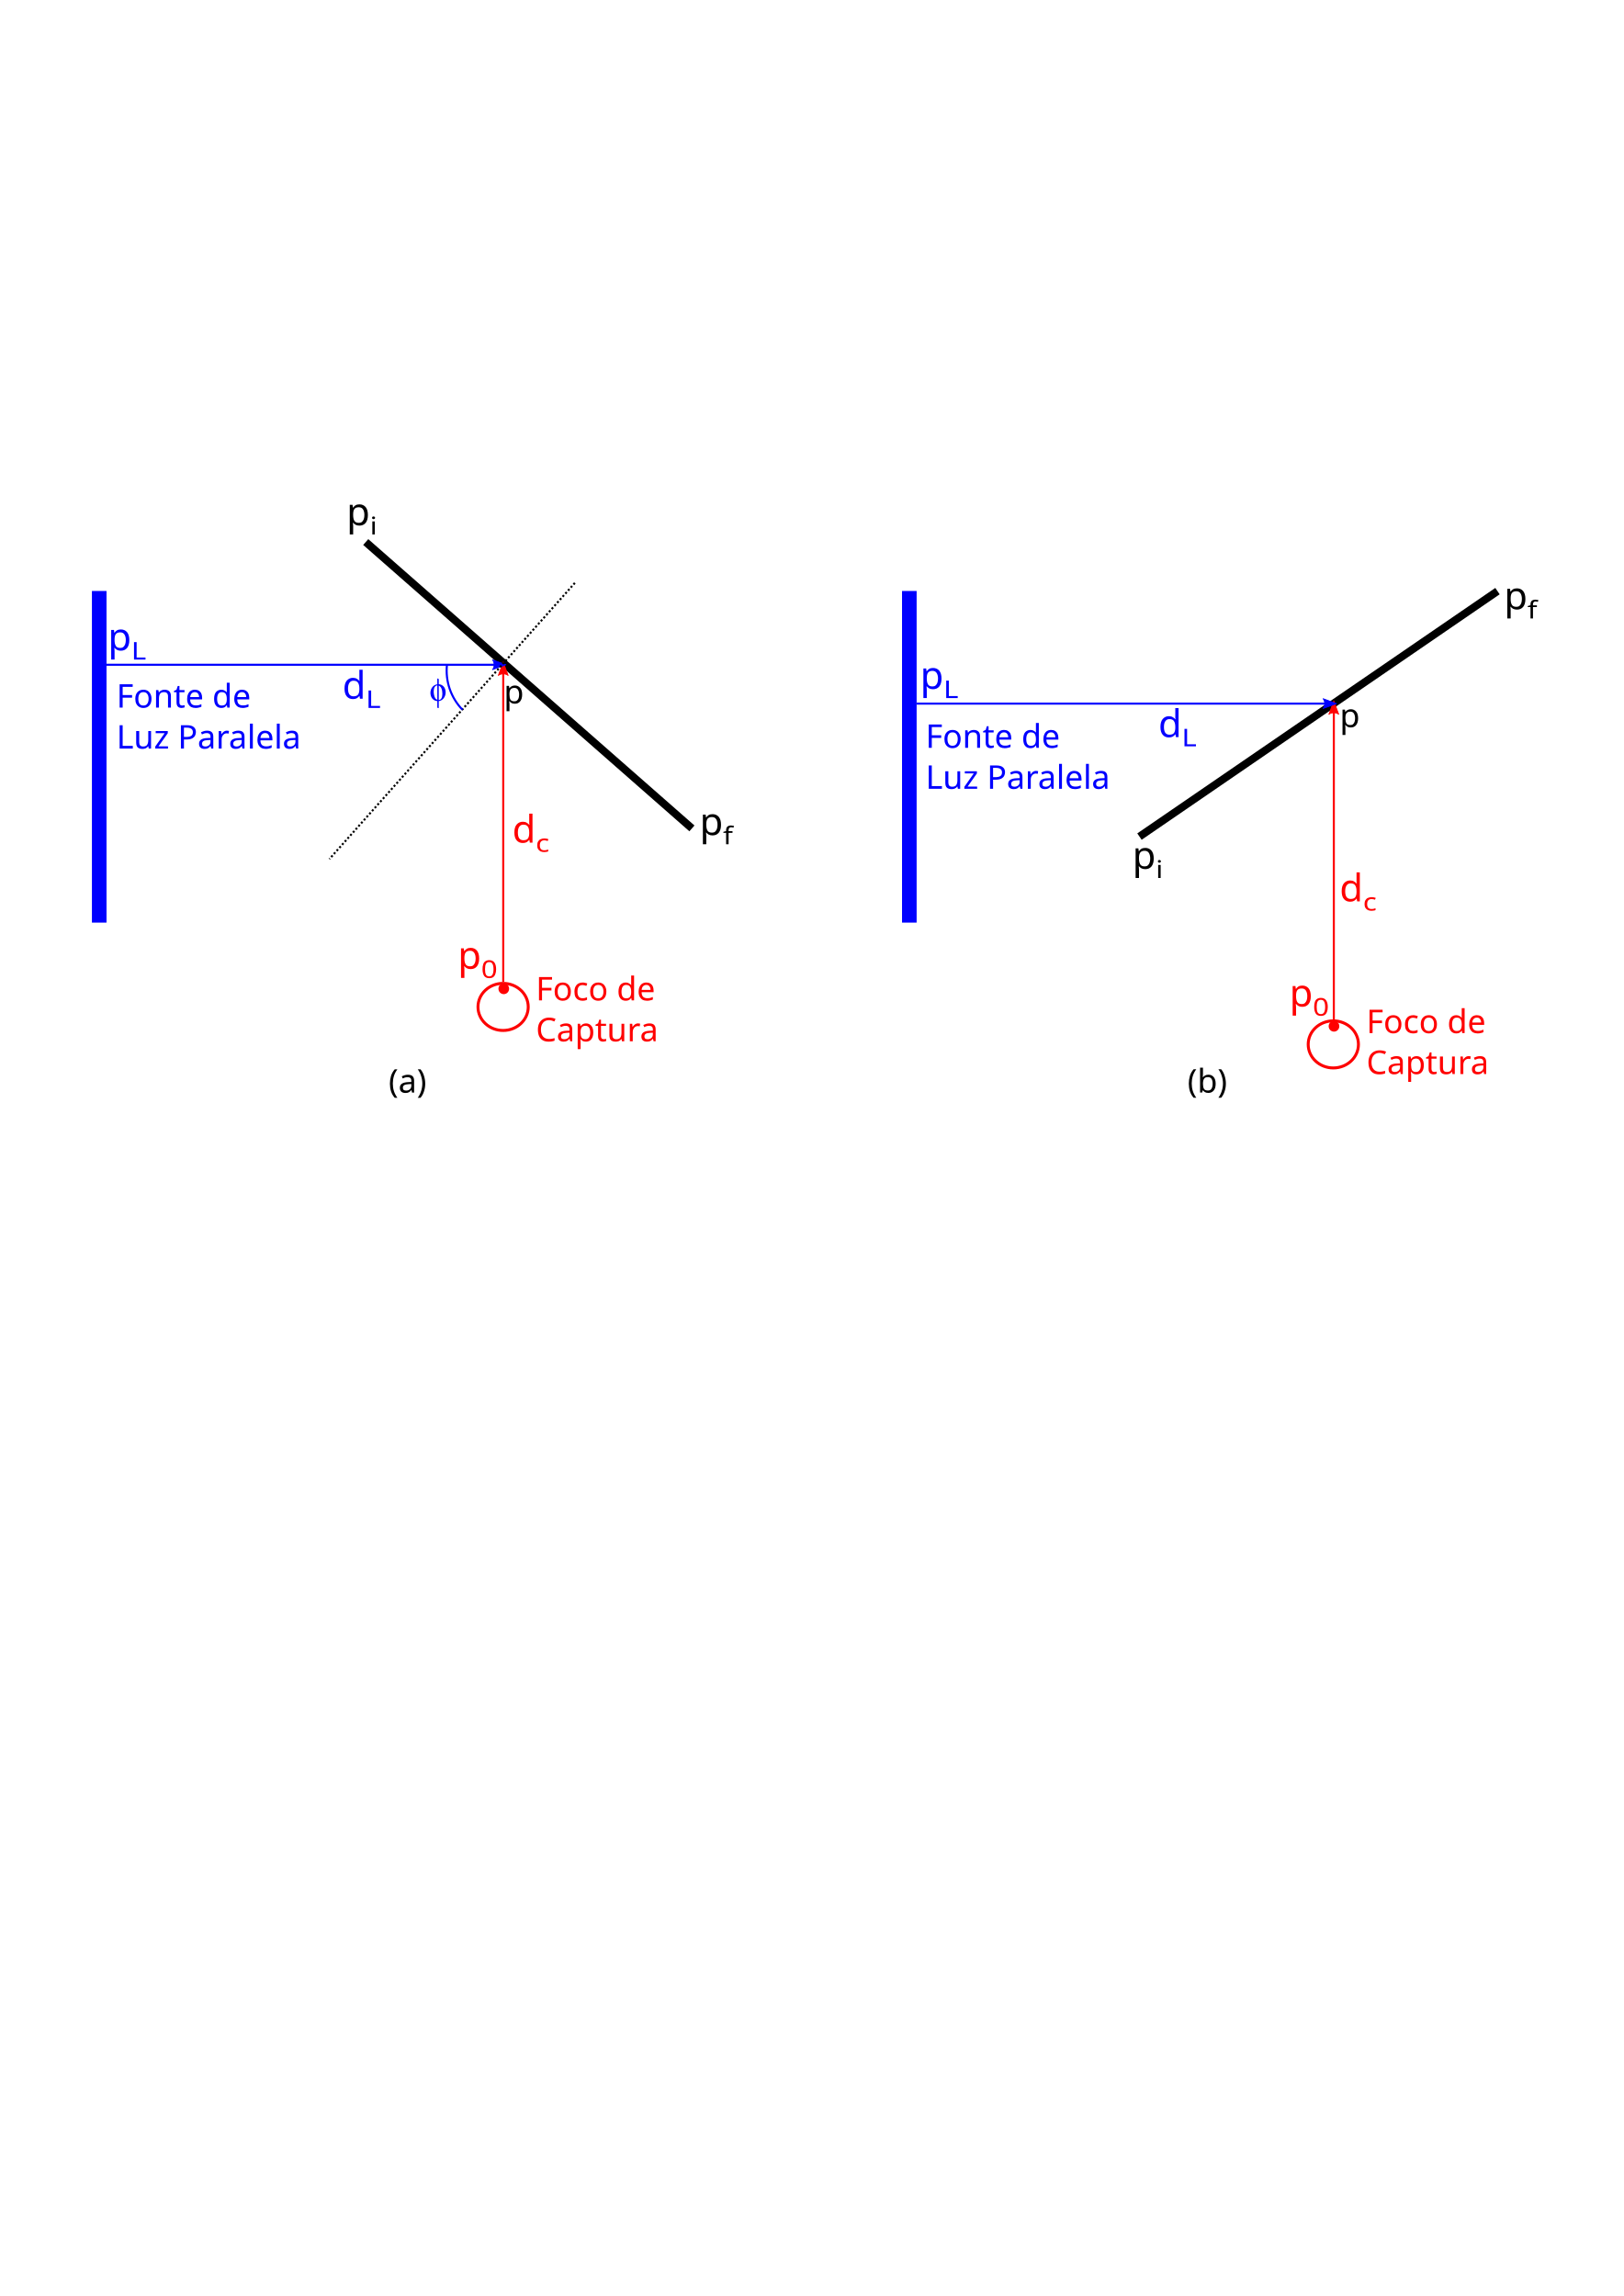
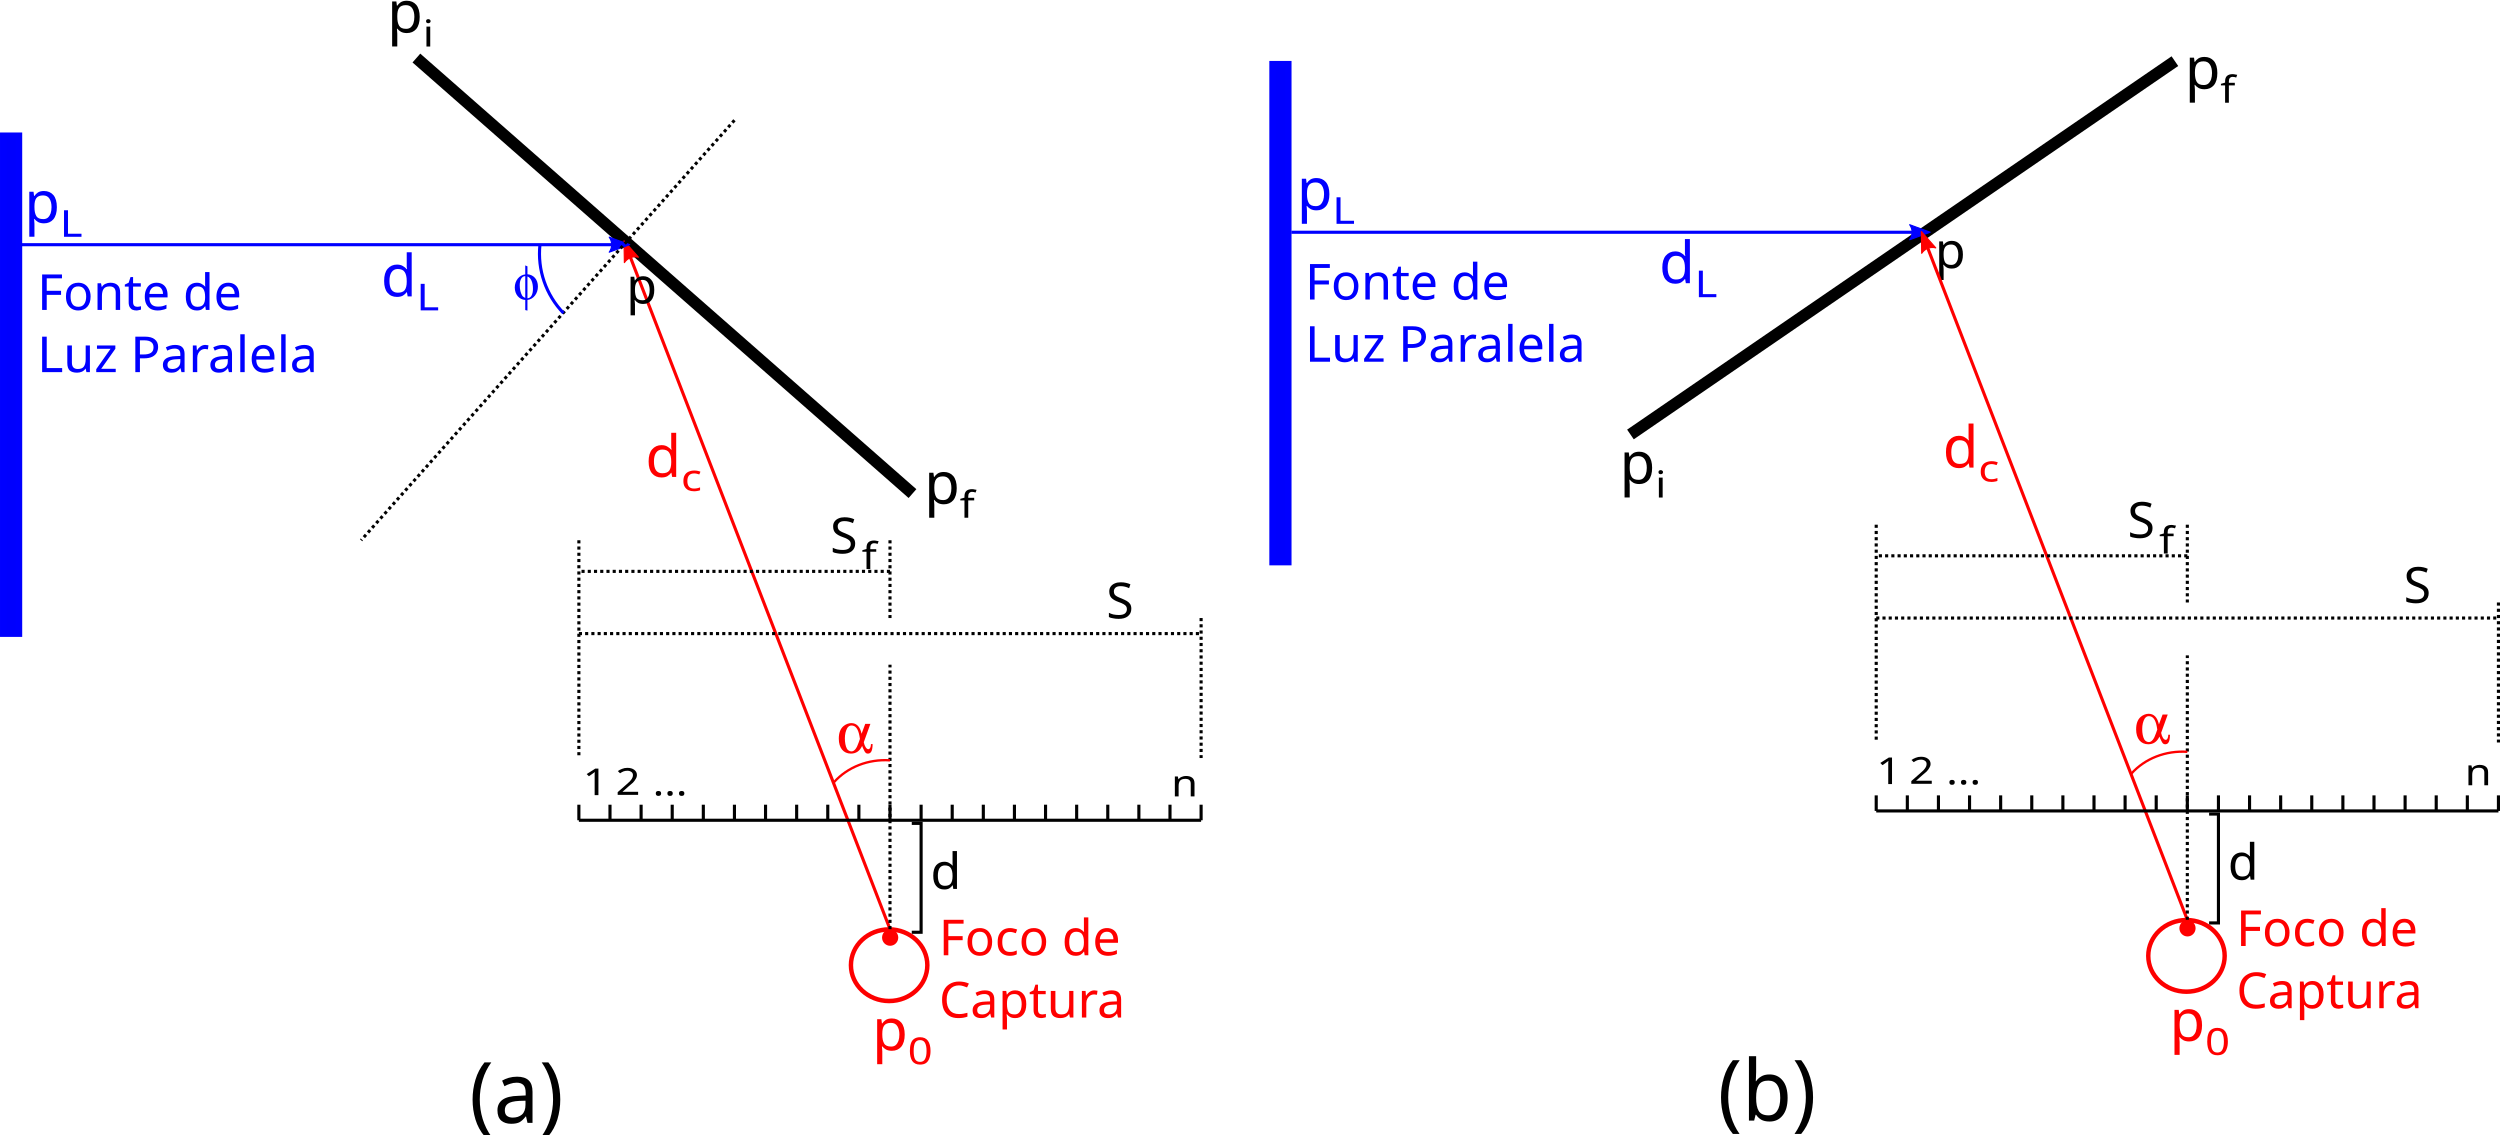
- <svg xmlns="http://www.w3.org/2000/svg" width="210mm" height="297mm" viewBox="0 0 210 297" version="1.1" id="svg5">
+ <svg xmlns="http://www.w3.org/2000/svg" width="212.611mm" height="96.441mm" viewBox="0 0 212.611 96.441" version="1.1" id="svg5">
  <defs id="defs2">
-     <marker style="overflow:visible;" id="Arrow2Mend" refX="0.0" refY="0.0" orient="auto">
-       <path transform="scale(0.6) rotate(180) translate(0,0)" d="M 8.719,4.034 L -2.207,0.016 L 8.719,-4.002 C 6.973,-1.63 6.983,1.616 8.719,4.034 z " style="stroke:context-stroke;fill-rule:evenodd;fill:context-stroke;stroke-width:0.625;stroke-linejoin:round;" id="path1514" />
+     <marker style="overflow:visible" id="Arrow2Mstart" refX="0" refY="0" orient="auto">
+       <path transform="scale(0.6)" d="M 8.719,4.034 -2.207,0.016 8.719,-4.002 c -1.745,2.372 -1.735,5.617 -6e-7,8.035 z" style="fill:context-stroke;fill-rule:evenodd;stroke:context-stroke;stroke-width:0.625;stroke-linejoin:round" id="path11126" />
+     </marker>
+     <marker style="overflow:visible" id="Arrow1Sstart" refX="0" refY="0" orient="auto">
+       <path transform="matrix(0.2,0,0,0.2,1.2,0)" style="fill:context-stroke;fill-rule:evenodd;stroke:context-stroke;stroke-width:1pt" d="M 0,0 5,-5 -12.5,0 5,5 Z" id="path11114" />
+     </marker>
+     <marker style="overflow:visible" id="Arrow2Mend" refX="0" refY="0" orient="auto">
+       <path transform="scale(-0.6)" d="M 8.719,4.034 -2.207,0.016 8.719,-4.002 c -1.745,2.372 -1.735,5.617 -6e-7,8.035 z" style="fill:context-stroke;fill-rule:evenodd;stroke:context-stroke;stroke-width:0.625;stroke-linejoin:round" id="path1514" />
+     </marker>
+     <marker style="overflow:visible" id="Arrow2Mstart-5" refX="0" refY="0" orient="auto">
+       <path transform="scale(0.6)" d="M 8.719,4.034 -2.207,0.016 8.719,-4.002 c -1.745,2.372 -1.735,5.617 -6e-7,8.035 z" style="fill:context-stroke;fill-rule:evenodd;stroke:context-stroke;stroke-width:0.625;stroke-linejoin:round" id="path11126-9" />
+     </marker>
+     <marker style="overflow:visible" id="Arrow2Mend-2" refX="0" refY="0" orient="auto">
+       <path transform="scale(-0.6)" d="M 8.719,4.034 -2.207,0.016 8.719,-4.002 c -1.745,2.372 -1.735,5.617 -6e-7,8.035 z" style="fill:context-stroke;fill-rule:evenodd;stroke:context-stroke;stroke-width:0.625;stroke-linejoin:round" id="path1514-2" />
+     </marker>
+     <marker style="overflow:visible" id="marker26953" refX="0" refY="0" orient="auto">
+       <path transform="scale(-0.6)" d="M 8.719,4.034 -2.207,0.016 8.719,-4.002 c -1.745,2.372 -1.735,5.617 -6e-7,8.035 z" style="fill:context-stroke;fill-rule:evenodd;stroke:context-stroke;stroke-width:0.625;stroke-linejoin:round" id="path26951" />
    </marker>
  </defs>
-   <g id="layer1">
-     <path style="fill:none;stroke:#000000;stroke-width:1;stroke-linecap:butt;stroke-linejoin:miter;stroke-miterlimit:4;stroke-dasharray:none;stroke-opacity:1" d="M 147.373,108.215 193.675,76.465" id="path894" />
-     <path style="fill:none;stroke:#000000;stroke-width:1;stroke-linecap:butt;stroke-linejoin:miter;stroke-miterlimit:4;stroke-dasharray:none;stroke-opacity:1" d="M 47.301,70.115 89.489,107.156" id="path894-3" />
-     <path style="fill:none;stroke:#fe0000;stroke-width:0.265;stroke-linecap:butt;stroke-linejoin:miter;stroke-miterlimit:4;stroke-dasharray:none;stroke-opacity:1;marker-end:url(#Arrow2Mend)" d="M 65.087,127 V 85.99" id="path1111" />
-     <path style="fill:none;stroke:#0000ff;stroke-width:0.265px;stroke-linecap:butt;stroke-linejoin:miter;stroke-opacity:1;marker-end:url(#Arrow2Mend)" d="m 13.494,85.99 h 51.594" id="path1226" />
-     <path style="fill:none;stroke:#fe0000;stroke-width:0.265px;stroke-linecap:butt;stroke-linejoin:miter;stroke-opacity:1;marker-end:url(#Arrow2Mend)" d="M 172.508,132.027 V 91.017" id="path1111-6" />
-     <path style="fill:none;stroke:#0000ff;stroke-width:0.265px;stroke-linecap:butt;stroke-linejoin:miter;stroke-opacity:1;marker-end:url(#Arrow2Mend)" d="m 118.533,91.017 h 53.975" id="path1226-7" />
-     <rect style="fill:#0000fd;fill-opacity:1;stroke:#0000ff;stroke-width:0.565;stroke-opacity:1" id="rect858" width="1.323" height="42.333" x="12.171" y="76.729" />
-     <rect style="fill:#0000fd;fill-opacity:1;stroke:#0000ff;stroke-width:0.565;stroke-opacity:1" id="rect858-5" width="1.323" height="42.333" x="116.946" y="76.729" />
-     <g id="g7314" transform="matrix(0.3778339,0,0,0.383702,27.33065,48.52495)">
+   <g id="layer1" transform="translate(-7.655006,-66.50211)">
+     <path style="fill:none;stroke:#000000;stroke-width:1;stroke-linecap:butt;stroke-linejoin:miter;stroke-miterlimit:4;stroke-dasharray:none;stroke-opacity:1" d="M 146.315,103.452 192.617,71.702" id="path894" />
+     <path style="fill:none;stroke:#000000;stroke-width:1;stroke-linecap:butt;stroke-linejoin:miter;stroke-miterlimit:4;stroke-dasharray:none;stroke-opacity:1" d="M 43.067,71.438 85.256,108.479" id="path894-3" />
+     <path style="fill:none;stroke:#fe0000;stroke-width:0.265;stroke-linecap:butt;stroke-linejoin:miter;stroke-miterlimit:4;stroke-dasharray:none;stroke-opacity:1;marker-end:url(#Arrow2Mend)" d="M 83.344,145.521 60.854,87.312" id="path1111" />
+     <path style="fill:none;stroke:#0000ff;stroke-width:0.265px;stroke-linecap:butt;stroke-linejoin:miter;stroke-opacity:1;marker-end:url(#Arrow2Mend)" d="M 9.26,87.312 H 60.854" id="path1226" />
+     <path style="fill:none;stroke:#0000ff;stroke-width:0.265px;stroke-linecap:butt;stroke-linejoin:miter;stroke-opacity:1;marker-end:url(#Arrow2Mend)" d="m 117.475,86.254 h 53.975" id="path1226-7" />
+     <rect style="fill:#0000fd;fill-opacity:1;stroke:#0000ff;stroke-width:0.565;stroke-opacity:1" id="rect858" width="1.323" height="42.333" x="7.938" y="78.052" />
+     <rect style="fill:#0000fd;fill-opacity:1;stroke:#0000ff;stroke-width:0.565;stroke-opacity:1" id="rect858-5" width="1.323" height="42.333" x="115.887" y="71.967" />
+     <g id="g7314" transform="matrix(0.3778339,0,0,0.383702,45.53259,66.86265)">
      <ellipse style="fill:none;fill-opacity:1;stroke:#fd0000;stroke-width:1;stroke-miterlimit:4;stroke-dasharray:none;stroke-opacity:1" id="path7036" cx="99.88" cy="212.99" rx="8.599" ry="7.938" />
      <circle style="fill:#ff0001;fill-opacity:1;stroke:#ff0000;stroke-width:1;stroke-miterlimit:4;stroke-dasharray:none;stroke-opacity:1" id="path7038" cx="100.11" cy="206.863" r="1.323" />
    </g>
-     <g id="g7314-3" transform="matrix(0.3778339,0,0,0.383702,134.7052,53.37366)">
-       <ellipse style="fill:none;fill-opacity:1;stroke:#fd0000;stroke-width:1;stroke-miterlimit:4;stroke-dasharray:none;stroke-opacity:1" id="path7036-6" cx="99.88" cy="212.99" rx="8.599" ry="7.938" />
-       <circle style="fill:#ff0001;fill-opacity:1;stroke:#ff0000;stroke-width:1;stroke-miterlimit:4;stroke-dasharray:none;stroke-opacity:1" id="path7038-7" cx="100.11" cy="206.863" r="1.323" />
-     </g>
-     <path style="fill:none;stroke:#000000;stroke-width:0.265;stroke-linecap:butt;stroke-linejoin:miter;stroke-miterlimit:4;stroke-dasharray:0.265, 0.265;stroke-dashoffset:0;stroke-opacity:1" d="m 74.348,75.406 -31.75,35.719" id="path1894" />
-     <text xml:space="preserve" style="font-size:4.233px;line-height:1.25;font-family:sans-serif;fill:#ff0000;fill-opacity:1;stroke-width:0.265" x="69.305" y="129.407" id="text32028">
-       <tspan id="tspan32026" style="fill:#ff0000;fill-opacity:1;stroke-width:0.265" x="69.305" y="129.407">Foco de </tspan>
-       <tspan style="fill:#ff0000;fill-opacity:1;stroke-width:0.265" x="69.305" y="134.698" id="tspan37112">Captura</tspan>
-     </text>
-     <text xml:space="preserve" style="font-size:4.233px;line-height:1.25;font-family:sans-serif;fill:#ff0000;fill-opacity:1;stroke-width:0.265" x="176.724" y="133.635" id="text32028-5">
-       <tspan id="tspan32026-9" style="fill:#ff0000;fill-opacity:1;stroke-width:0.265" x="176.724" y="133.635">Foco de </tspan>
-       <tspan style="fill:#ff0000;fill-opacity:1;stroke-width:0.265" x="176.724" y="138.926" id="tspan37112-2">Captura</tspan>
-     </text>
-     <text xml:space="preserve" style="font-size:4.233px;line-height:1.25;font-family:sans-serif;fill:#0000ff;fill-opacity:1;stroke-width:0.265" x="15.065" y="91.535" id="text39000">
-       <tspan id="tspan38998" style="fill:#0000ff;fill-opacity:1;stroke-width:0.265" x="15.065" y="91.535">Fonte de</tspan>
-       <tspan style="fill:#0000ff;fill-opacity:1;stroke-width:0.265" x="15.065" y="96.827" id="tspan39002">Luz Paralela</tspan>
-     </text>
-     <text xml:space="preserve" style="font-size:4.233px;line-height:1.25;font-family:sans-serif;fill:#0000ff;fill-opacity:1;stroke-width:0.265" x="119.713" y="96.737" id="text39000-1">
-       <tspan id="tspan38998-8" style="fill:#0000ff;fill-opacity:1;stroke-width:0.265" x="119.713" y="96.737">Fonte de</tspan>
-       <tspan style="fill:#0000ff;fill-opacity:1;stroke-width:0.265" x="119.713" y="102.029" id="tspan39002-7">Luz Paralela</tspan>
-     </text>
-     <g id="g51000" transform="translate(-6.35)">
+     <path style="fill:none;stroke:#000000;stroke-width:0.265;stroke-linecap:butt;stroke-linejoin:miter;stroke-miterlimit:4;stroke-dasharray:0.265, 0.265;stroke-dashoffset:0;stroke-opacity:1" d="m 70.115,76.729 -31.75,35.719" id="path1894" />
+     <text xml:space="preserve" style="font-size:4.233px;line-height:1.25;font-family:sans-serif;fill:#ff0000;fill-opacity:1;stroke-width:0.265" x="87.507" y="147.744" id="text32028">
+       <tspan id="tspan32026" style="fill:#ff0000;fill-opacity:1;stroke-width:0.265" x="87.507" y="147.744">Foco de </tspan>
+       <tspan style="fill:#ff0000;fill-opacity:1;stroke-width:0.265" x="87.507" y="153.036" id="tspan37112">Captura</tspan>
+     </text>
+     <text xml:space="preserve" style="font-size:4.233px;line-height:1.25;font-family:sans-serif;fill:#0000ff;fill-opacity:1;stroke-width:0.265" x="10.832" y="92.858" id="text39000">
+       <tspan id="tspan38998" style="fill:#0000ff;fill-opacity:1;stroke-width:0.265" x="10.832" y="92.858">Fonte de</tspan>
+       <tspan style="fill:#0000ff;fill-opacity:1;stroke-width:0.265" x="10.832" y="98.149" id="tspan39002">Luz Paralela</tspan>
+     </text>
+     <text xml:space="preserve" style="font-size:4.233px;line-height:1.25;font-family:sans-serif;fill:#0000ff;fill-opacity:1;stroke-width:0.265" x="118.655" y="91.975" id="text39000-1">
+       <tspan id="tspan38998-8" style="fill:#0000ff;fill-opacity:1;stroke-width:0.265" x="118.655" y="91.975">Fonte de</tspan>
+       <tspan style="fill:#0000ff;fill-opacity:1;stroke-width:0.265" x="118.655" y="97.267" id="tspan39002-7">Luz Paralela</tspan>
+     </text>
+     <g id="g51000" transform="translate(-10.05792,-1.937923)">
      <text xml:space="preserve" style="font-size:4.939px;line-height:1.25;font-family:sans-serif;fill:#ff0000;fill-opacity:1;stroke-width:0.265" x="72.61" y="109" id="text6194">
        <tspan id="tspan6192" style="font-size:4.939px;fill:#ff0000;fill-opacity:1;stroke-width:0.265" x="72.61" y="109">d</tspan>
      </text>
      <text xml:space="preserve" style="font-size:3.416px;line-height:1.25;font-family:sans-serif;stroke-width:0.213" x="70.008" y="119.037" id="text43790" transform="scale(1.080298,0.9256709)">
        <tspan id="tspan43788" style="fill:#ff0000;fill-opacity:1;stroke-width:0.213" x="70.008" y="119.037">c</tspan>
      </text>
    </g>
-     <g id="g51000-4" transform="translate(100.6505,7.595494)">
-       <text xml:space="preserve" style="font-size:4.939px;line-height:1.25;font-family:sans-serif;fill:#ff0000;fill-opacity:1;stroke-width:0.265" x="72.61" y="109" id="text6194-7">
-         <tspan id="tspan6192-8" style="font-size:4.939px;fill:#ff0000;fill-opacity:1;stroke-width:0.265" x="72.61" y="109">d</tspan>
-       </text>
-       <text xml:space="preserve" style="font-size:3.416px;line-height:1.25;font-family:sans-serif;stroke-width:0.213" x="70.008" y="119.037" id="text43790-4" transform="scale(1.080298,0.9256709)">
-         <tspan id="tspan43788-5" style="fill:#ff0000;fill-opacity:1;stroke-width:0.213" x="70.008" y="119.037">c</tspan>
-       </text>
-     </g>
-     <g id="g51000-1" transform="translate(-13.40555,16.31281)">
+     <g id="g51000-6" transform="translate(0.525409,3.353743)">
+       <text xml:space="preserve" style="font-size:4.939px;line-height:1.25;font-family:sans-serif;fill:#ff0000;fill-opacity:1;stroke-width:0.265" x="78.26" y="127.174" id="text6194-0">
+         <tspan id="tspan6192-62" style="font-style:normal;font-variant:normal;font-weight:normal;font-stretch:normal;font-size:4.939px;font-family:symbol;-inkscape-font-specification:symbol;fill:#ff0000;fill-opacity:1;stroke-width:0.265" x="78.26" y="127.174">a</tspan>
+       </text>
+       <text xml:space="preserve" style="font-size:3.416px;line-height:1.25;font-family:sans-serif;stroke-width:0.213" x="70.008" y="119.037" id="text43790-6" transform="scale(1.080298,0.9256709)">
+         <tspan id="tspan43788-1" style="fill:#ff0000;fill-opacity:1;stroke-width:0.213" x="70.008" y="119.037" />
+       </text>
+     </g>
+     <g id="g51000-1" transform="translate(9.220631,46.81956)">
      <text xml:space="preserve" style="font-size:4.939px;line-height:1.25;font-family:sans-serif;fill:#ff0000;fill-opacity:1;stroke-width:0.265" x="72.61" y="109" id="text6194-2">
        <tspan id="tspan6192-7" style="font-size:4.939px;fill:#ff0000;fill-opacity:1;stroke-width:0.265" x="72.61" y="109">p</tspan>
      </text>
      <text xml:space="preserve" style="font-size:3.416px;line-height:1.25;font-family:sans-serif;stroke-width:0.213" x="70.008" y="119.037" id="text43790-0" transform="scale(1.080298,0.9256709)">
        <tspan id="tspan43788-93" style="fill:#ff0000;fill-opacity:1;stroke-width:0.213" x="70.008" y="119.037">0</tspan>
      </text>
    </g>
-     <g id="g51000-1-0" transform="translate(-27.79381,-41.05513)" style="fill:#000000;fill-opacity:1">
+     <g id="g51000-1-0" transform="translate(-32.02714,-39.73222)" style="fill:#000000;fill-opacity:1">
      <text xml:space="preserve" style="font-size:4.939px;line-height:1.25;font-family:sans-serif;fill:#000000;fill-opacity:1;stroke-width:0.265" x="72.61" y="109" id="text6194-2-3">
        <tspan id="tspan6192-7-61" style="font-size:4.939px;fill:#000000;fill-opacity:1;stroke-width:0.265" x="72.61" y="109">p</tspan>
      </text>
      <text xml:space="preserve" style="font-size:3.416px;line-height:1.25;font-family:sans-serif;fill:#000000;fill-opacity:1;stroke-width:0.213" x="70.008" y="119.037" id="text43790-0-0" transform="scale(1.080298,0.9256709)">
        <tspan id="tspan43788-93-63" style="fill:#000000;fill-opacity:1;stroke-width:0.213" x="70.008" y="119.037">i</tspan>
      </text>
    </g>
-     <g id="g51000-1-2" transform="translate(17.87679,-0.9809538)" style="fill:#000000;fill-opacity:1">
-       <text xml:space="preserve" style="font-size:4.939px;line-height:1.25;font-family:sans-serif;fill:#000000;fill-opacity:1;stroke-width:0.265" x="72.61" y="109" id="text6194-2-06">
-         <tspan id="tspan6192-7-1" style="font-size:4.939px;fill:#000000;fill-opacity:1;stroke-width:0.265" x="72.61" y="109">p</tspan>
-       </text>
-       <text xml:space="preserve" style="font-size:3.416px;line-height:1.25;font-family:sans-serif;fill:#000000;fill-opacity:1;stroke-width:0.213" x="70.008" y="119.037" id="text43790-0-5" transform="scale(1.080298,0.9256709)">
-         <tspan id="tspan43788-93-5" style="fill:#000000;fill-opacity:1;stroke-width:0.213" x="70.008" y="119.037">f</tspan>
-       </text>
-     </g>
-     <g id="g51000-1-9" transform="translate(94.15486,21.19192)">
-       <text xml:space="preserve" style="font-size:4.939px;line-height:1.25;font-family:sans-serif;fill:#ff0000;fill-opacity:1;stroke-width:0.265" x="72.61" y="109" id="text6194-2-7">
-         <tspan id="tspan6192-7-3" style="font-size:4.939px;fill:#ff0000;fill-opacity:1;stroke-width:0.265" x="72.61" y="109">p</tspan>
-       </text>
-       <text xml:space="preserve" style="font-size:3.416px;line-height:1.25;font-family:sans-serif;stroke-width:0.213" x="70.008" y="119.037" id="text43790-0-6" transform="scale(1.080298,0.9256709)">
-         <tspan id="tspan43788-93-1" style="fill:#ff0000;fill-opacity:1;stroke-width:0.213" x="70.008" y="119.037">0</tspan>
-       </text>
-     </g>
-     <g id="g51000-1-6" transform="translate(-58.65105,-24.8738)" style="fill:#0000ff;fill-opacity:1">
+     <g id="g37612">
+       <text xml:space="preserve" style="font-size:4.939px;line-height:1.25;font-family:sans-serif;fill:#000000;fill-opacity:1;stroke-width:0.265" x="86.254" y="109.342" id="text6194-2-06">
+         <tspan id="tspan6192-7-1" style="font-size:4.939px;fill:#000000;fill-opacity:1;stroke-width:0.265" x="86.254" y="109.342">p</tspan>
+       </text>
+       <text xml:space="preserve" style="font-size:3.416px;line-height:1.25;font-family:sans-serif;fill:#000000;fill-opacity:1;stroke-width:0.213" x="82.638" y="119.406" id="text43790-0-5" transform="scale(1.080298,0.9256709)">
+         <tspan id="tspan43788-93-5" style="fill:#000000;fill-opacity:1;stroke-width:0.213" x="82.638" y="119.406">f</tspan>
+       </text>
+       <text xml:space="preserve" style="font-size:3.416px;line-height:1.25;font-family:sans-serif;fill:#000000;fill-opacity:1;stroke-width:0.213" x="74.927" y="124.123" id="text43790-0-5-3" transform="scale(1.080298,0.9256709)">
+         <tspan id="tspan43788-93-5-56" style="fill:#000000;fill-opacity:1;stroke-width:0.213" x="74.927" y="124.123">f</tspan>
+       </text>
+     </g>
+     <text xml:space="preserve" style="font-size:3.416px;line-height:1.25;font-family:sans-serif;fill:#000000;fill-opacity:1;stroke-width:0.213" x="52.977" y="144.892" id="text43790-0-5-8" transform="scale(1.080298,0.9256709)">
+       <tspan id="tspan43788-93-5-7" style="fill:#000000;fill-opacity:1;stroke-width:0.213" x="52.977" y="144.892">1</tspan>
+     </text>
+     <text xml:space="preserve" style="font-size:3.416px;line-height:1.25;font-family:sans-serif;fill:#000000;fill-opacity:1;stroke-width:0.213" x="55.541" y="144.87" id="text43790-0-5-8-9" transform="scale(1.080298,0.9256709)">
+       <tspan id="tspan43788-93-5-7-2" style="fill:#000000;fill-opacity:1;stroke-width:0.213" x="55.541" y="144.87">2</tspan>
+     </text>
+     <text xml:space="preserve" style="font-size:3.416px;line-height:1.25;font-family:sans-serif;fill:#000000;fill-opacity:1;stroke-width:0.213" x="99.279" y="145.008" id="text43790-0-5-8-9-3" transform="scale(1.080298,0.9256709)">
+       <tspan id="tspan43788-93-5-7-2-7" style="fill:#000000;fill-opacity:1;stroke-width:0.213" x="99.279" y="145.008">n</tspan>
+     </text>
+     <text xml:space="preserve" style="font-size:3.416px;line-height:1.25;font-family:sans-serif;fill:#000000;fill-opacity:1;stroke-width:0.213" x="58.459" y="144.916" id="text43790-0-5-8-9-0" transform="scale(1.080298,0.9256709)">
+       <tspan id="tspan43788-93-5-7-2-2" style="fill:#000000;fill-opacity:1;stroke-width:0.213" x="58.459" y="144.916">...</tspan>
+     </text>
+     <text xml:space="preserve" style="font-size:3.416px;line-height:1.25;font-family:sans-serif;fill:#000000;fill-opacity:1;stroke-width:0.213" x="154.813" y="143.873" id="text43790-0-5-8-4" transform="scale(1.080298,0.9256709)">
+       <tspan id="tspan43788-93-5-7-3" style="fill:#000000;fill-opacity:1;stroke-width:0.213" x="154.813" y="143.873">1</tspan>
+     </text>
+     <text xml:space="preserve" style="font-size:3.416px;line-height:1.25;font-family:sans-serif;fill:#000000;fill-opacity:1;stroke-width:0.213" x="157.377" y="143.851" id="text43790-0-5-8-9-1" transform="scale(1.080298,0.9256709)">
+       <tspan id="tspan43788-93-5-7-2-4" style="fill:#000000;fill-opacity:1;stroke-width:0.213" x="157.377" y="143.851">2</tspan>
+     </text>
+     <text xml:space="preserve" style="font-size:3.416px;line-height:1.25;font-family:sans-serif;fill:#000000;fill-opacity:1;stroke-width:0.213" x="201.115" y="143.989" id="text43790-0-5-8-9-3-9" transform="scale(1.080298,0.9256709)">
+       <tspan id="tspan43788-93-5-7-2-7-2" style="fill:#000000;fill-opacity:1;stroke-width:0.213" x="201.115" y="143.989">n</tspan>
+     </text>
+     <text xml:space="preserve" style="font-size:3.416px;line-height:1.25;font-family:sans-serif;fill:#000000;fill-opacity:1;stroke-width:0.213" x="160.295" y="143.897" id="text43790-0-5-8-9-0-0" transform="scale(1.080298,0.9256709)">
+       <tspan id="tspan43788-93-5-7-2-2-6" style="fill:#000000;fill-opacity:1;stroke-width:0.213" x="160.295" y="143.897">...</tspan>
+     </text>
+     <g id="g51000-1-6" transform="translate(-62.88438,-23.55088)" style="fill:#0000ff;fill-opacity:1">
      <g id="g59736" style="fill:#0000ff;fill-opacity:1">
        <text xml:space="preserve" style="font-size:4.939px;line-height:1.25;font-family:sans-serif;fill:#0000ff;fill-opacity:1;stroke-width:0.265" x="72.61" y="109" id="text6194-2-0">
          <tspan id="tspan6192-7-6" style="font-size:4.939px;fill:#0000ff;fill-opacity:1;stroke-width:0.265" x="72.61" y="109">p</tspan>
        </text>
        <text xml:space="preserve" style="font-size:3.416px;line-height:1.25;font-family:sans-serif;fill:#0000ff;fill-opacity:1;stroke-width:0.213" x="70.008" y="119.037" id="text43790-0-2" transform="scale(1.080298,0.9256709)">
          <tspan id="tspan43788-93-6" style="fill:#0000ff;fill-opacity:1;stroke-width:0.213" x="70.008" y="119.037">L</tspan>
        </text>
      </g>
    </g>
-     <g id="g51000-1-6-9" transform="translate(46.39554,-19.89192)" style="fill:#0000ff;fill-opacity:1">
+     <g id="g51000-1-6-9" transform="translate(45.33721,-24.65434)" style="fill:#0000ff;fill-opacity:1">
      <g id="g59736-2" style="fill:#0000ff;fill-opacity:1">
        <text xml:space="preserve" style="font-size:4.939px;line-height:1.25;font-family:sans-serif;fill:#0000ff;fill-opacity:1;stroke-width:0.265" x="72.61" y="109" id="text6194-2-0-0">
          <tspan id="tspan6192-7-6-2" style="font-size:4.939px;fill:#0000ff;fill-opacity:1;stroke-width:0.265" x="72.61" y="109">p</tspan>
        </text>
        <text xml:space="preserve" style="font-size:3.416px;line-height:1.25;font-family:sans-serif;fill:#0000ff;fill-opacity:1;stroke-width:0.213" x="70.008" y="119.037" id="text43790-0-2-3" transform="scale(1.080298,0.9256709)">
          <tspan id="tspan43788-93-6-7" style="fill:#0000ff;fill-opacity:1;stroke-width:0.213" x="70.008" y="119.037">L</tspan>
        </text>
      </g>
    </g>
-     <g id="g51000-3" transform="translate(-28.31838,-18.61617)" style="fill:#0700ff;fill-opacity:1">
+     <g id="g51000-3" transform="translate(-32.55171,-17.29325)" style="fill:#0700ff;fill-opacity:1">
      <text xml:space="preserve" style="font-size:4.939px;line-height:1.25;font-family:sans-serif;fill:#0700ff;fill-opacity:1;stroke-width:0.265" x="72.61" y="109" id="text6194-5">
        <tspan id="tspan6192-6" style="font-size:4.939px;fill:#0700ff;fill-opacity:1;stroke-width:0.265" x="72.61" y="109">d</tspan>
      </text>
      <text xml:space="preserve" style="font-size:3.416px;line-height:1.25;font-family:sans-serif;fill:#0700ff;fill-opacity:1;stroke-width:0.213" x="70.008" y="119.037" id="text43790-2" transform="scale(1.080298,0.9256709)">
        <tspan id="tspan43788-9" style="fill:#0700ff;fill-opacity:1;stroke-width:0.213" x="70.008" y="119.037">L</tspan>
      </text>
    </g>
-     <g id="g51000-3-2" transform="translate(77.20958,-13.65218)" style="fill:#0700ff;fill-opacity:1">
+     <g id="g51000-3-2" transform="translate(76.15126,-18.4146)" style="fill:#0700ff;fill-opacity:1">
      <text xml:space="preserve" style="font-size:4.939px;line-height:1.25;font-family:sans-serif;fill:#0700ff;fill-opacity:1;stroke-width:0.265" x="72.61" y="109" id="text6194-5-9">
        <tspan id="tspan6192-6-3" style="font-size:4.939px;fill:#0700ff;fill-opacity:1;stroke-width:0.265" x="72.61" y="109">d</tspan>
      </text>
      <text xml:space="preserve" style="font-size:3.416px;line-height:1.25;font-family:sans-serif;fill:#0700ff;fill-opacity:1;stroke-width:0.213" x="70.008" y="119.037" id="text43790-2-1" transform="scale(1.080298,0.9256709)">
        <tspan id="tspan43788-9-9" style="fill:#0700ff;fill-opacity:1;stroke-width:0.213" x="70.008" y="119.037">L</tspan>
      </text>
    </g>
-     <text xml:space="preserve" style="font-size:4.233px;line-height:1.25;font-family:sans-serif;stroke-width:0.265" x="65.156" y="90.983" id="text61067">
-       <tspan id="tspan61065" style="stroke-width:0.265" x="65.156" y="90.983">p</tspan>
-     </text>
-     <text xml:space="preserve" style="font-size:4.233px;line-height:1.25;font-family:sans-serif;stroke-width:0.265" x="173.273" y="94.057" id="text61067-2">
-       <tspan id="tspan61065-8" style="stroke-width:0.265" x="173.273" y="94.057">p</tspan>
-     </text>
-     <path style="fill:none;fill-opacity:1;stroke:#0000ff;stroke-width:0.265;stroke-miterlimit:4;stroke-dasharray:none;stroke-dashoffset:0;stroke-opacity:1" id="path62218" d="M 59.809,91.805 A 7.276,7.276 0 0 1 57.808,85.987" />
-     <text xml:space="preserve" style="font-size:4.233px;line-height:1.25;font-family:sans-serif;fill:#0000fe;fill-opacity:1;stroke-width:0.265" x="55.557" y="90.66" id="text68957">
-       <tspan id="tspan68955" style="font-style:normal;font-variant:normal;font-weight:normal;font-stretch:normal;font-family:symbol;-inkscape-font-specification:symbol;fill:#0000fe;fill-opacity:1;stroke-width:0.265" x="55.557" y="90.66">f</tspan>
-     </text>
-     <g id="g51000-1-0-4" transform="translate(73.84181,3.38377)" style="fill:#000000;fill-opacity:1">
+     <text xml:space="preserve" style="font-size:4.233px;line-height:1.25;font-family:sans-serif;stroke-width:0.265" x="60.923" y="92.306" id="text61067">
+       <tspan id="tspan61065" style="stroke-width:0.265" x="60.923" y="92.306">p</tspan>
+     </text>
+     <text xml:space="preserve" style="font-size:4.233px;line-height:1.25;font-family:sans-serif;stroke-width:0.265" x="172.215" y="89.295" id="text61067-2">
+       <tspan id="tspan61065-8" style="stroke-width:0.265" x="172.215" y="89.295">p</tspan>
+     </text>
+     <path style="fill:none;fill-opacity:1;stroke:#0000ff;stroke-width:0.265;stroke-miterlimit:4;stroke-dasharray:none;stroke-dashoffset:0;stroke-opacity:1" id="path62218" d="M 55.576,93.128 A 7.276,7.276 0 0 1 53.575,87.309" />
+     <text xml:space="preserve" style="font-size:4.233px;line-height:1.25;font-family:sans-serif;fill:#0000fe;fill-opacity:1;stroke-width:0.265" x="51.324" y="91.983" id="text68957">
+       <tspan id="tspan68955" style="font-style:normal;font-variant:normal;font-weight:normal;font-stretch:normal;font-family:symbol;-inkscape-font-specification:symbol;fill:#0000fe;fill-opacity:1;stroke-width:0.265" x="51.324" y="91.983">f</tspan>
+     </text>
+     <g id="g51000-1-0-4" transform="translate(72.78349,-1.378644)" style="fill:#000000;fill-opacity:1">
      <text xml:space="preserve" style="font-size:4.939px;line-height:1.25;font-family:sans-serif;fill:#000000;fill-opacity:1;stroke-width:0.265" x="72.61" y="109" id="text6194-2-3-7">
        <tspan id="tspan6192-7-61-6" style="font-size:4.939px;fill:#000000;fill-opacity:1;stroke-width:0.265" x="72.61" y="109">p</tspan>
      </text>
      <text xml:space="preserve" style="font-size:3.416px;line-height:1.25;font-family:sans-serif;fill:#000000;fill-opacity:1;stroke-width:0.213" x="70.008" y="119.037" id="text43790-0-0-5" transform="scale(1.080298,0.9256709)">
        <tspan id="tspan43788-93-63-6" style="fill:#000000;fill-opacity:1;stroke-width:0.213" x="70.008" y="119.037">i</tspan>
      </text>
    </g>
-     <g id="g51000-1-2-9" transform="translate(121.9108,-30.19125)" style="fill:#000000;fill-opacity:1">
+     <g id="g51000-1-2-9" transform="translate(120.8525,-34.95367)" style="fill:#000000;fill-opacity:1">
      <text xml:space="preserve" style="font-size:4.939px;line-height:1.25;font-family:sans-serif;fill:#000000;fill-opacity:1;stroke-width:0.265" x="72.61" y="109" id="text6194-2-06-3">
        <tspan id="tspan6192-7-1-7" style="font-size:4.939px;fill:#000000;fill-opacity:1;stroke-width:0.265" x="72.61" y="109">p</tspan>
      </text>
      <text xml:space="preserve" style="font-size:3.416px;line-height:1.25;font-family:sans-serif;fill:#000000;fill-opacity:1;stroke-width:0.213" x="70.008" y="119.037" id="text43790-0-5-4" transform="scale(1.080298,0.9256709)">
        <tspan id="tspan43788-93-5-5" style="fill:#000000;fill-opacity:1;stroke-width:0.213" x="70.008" y="119.037">f</tspan>
      </text>
    </g>
-     <text xml:space="preserve" style="font-size:4.233px;line-height:1.25;font-family:sans-serif;stroke-width:0.265" x="50.258" y="141.338" id="text86600">
-       <tspan id="tspan86598" style="font-size:4.233px;stroke-width:0.265" x="50.258" y="141.338">(a)</tspan>
-     </text>
-     <text xml:space="preserve" style="font-size:4.233px;line-height:1.25;font-family:sans-serif;stroke-width:0.265" x="153.583" y="141.326" id="text86600-2">
-       <tspan id="tspan86598-5" style="font-size:4.233px;stroke-width:0.265" x="153.583" y="141.326">(b)</tspan>
-     </text>
+     <text xml:space="preserve" style="font-size:7.049px;line-height:1.25;font-family:sans-serif;stroke-width:0.441" x="48.595" y="158.581" id="text86600" transform="scale(0.9789344,1.021519)">
+       <tspan id="tspan86598" style="font-size:7.049px;stroke-width:0.441" x="48.595" y="158.581">(a)</tspan>
+     </text>
+     <text xml:space="preserve" style="font-size:7.049px;line-height:1.25;font-family:sans-serif;stroke-width:0.441" x="157.05" y="158.395" id="text86600-8" transform="scale(0.9789344,1.021519)">
+       <tspan id="tspan86598-8" style="font-size:7.049px;stroke-width:0.441" x="157.05" y="158.395">(b)</tspan>
+     </text>
+     <text xml:space="preserve" style="font-size:4.233px;line-height:1.25;font-family:sans-serif;stroke-width:0.265" x="86.789" y="142.103" id="text86600-2-9">
+       <tspan id="tspan86598-5-3" style="font-size:4.233px;stroke-width:0.265" x="86.789" y="142.103">d</tspan>
+     </text>
+     <text xml:space="preserve" style="font-size:4.233px;line-height:1.25;font-family:sans-serif;stroke-width:0.265" x="101.743" y="119.089" id="text86600-2-9-3">
+       <tspan id="tspan86598-5-3-6" style="font-size:4.233px;stroke-width:0.265" x="101.743" y="119.089">S</tspan>
+     </text>
+     <text xml:space="preserve" style="font-size:4.233px;line-height:1.25;font-family:sans-serif;stroke-width:0.265" x="78.258" y="113.556" id="text86600-2-9-3-7">
+       <tspan id="tspan86598-5-3-6-5" style="font-size:4.233px;stroke-width:0.265" x="78.258" y="113.556">S</tspan>
+     </text>
+     <path style="fill:none;stroke:#000000;stroke-width:0.265;stroke-linecap:butt;stroke-linejoin:miter;stroke-miterlimit:4;stroke-dasharray:0.265, 0.265;stroke-dashoffset:0;stroke-opacity:1" d="M 83.344,145.521 V 123.031" id="path1237" />
+     <path style="fill:none;stroke:#000000;stroke-width:0.265px;stroke-linecap:butt;stroke-linejoin:miter;stroke-opacity:1" d="m 56.885,136.26 52.917,-1e-5" id="path1489" />
+     <path style="fill:none;stroke:#000000;stroke-width:0.265px;stroke-linecap:butt;stroke-linejoin:miter;stroke-opacity:1" d="m 83.344,136.26 v -1.323" id="path1491" />
+     <path style="fill:none;stroke:#000000;stroke-width:0.265px;stroke-linecap:butt;stroke-linejoin:miter;stroke-opacity:1" d="m 85.99,136.26 v -1.323" id="path1493" />
+     <path style="fill:none;stroke:#000000;stroke-width:0.265px;stroke-linecap:butt;stroke-linejoin:miter;stroke-opacity:1" d="M 80.698,136.26 V 134.938" id="path1493-3" />
+     <path style="fill:none;stroke:#000000;stroke-width:0.265px;stroke-linecap:butt;stroke-linejoin:miter;stroke-opacity:1" d="m 78.052,136.26 v -1.323" id="path1493-3-6" />
+     <path style="fill:none;stroke:#000000;stroke-width:0.265px;stroke-linecap:butt;stroke-linejoin:miter;stroke-opacity:1" d="m 88.635,136.26 v -1.323" id="path1495" />
+     <path style="fill:none;stroke:#000000;stroke-width:0.265px;stroke-linecap:butt;stroke-linejoin:miter;stroke-opacity:1" d="m 91.281,136.26 v -1.323" id="path1497" />
+     <path style="fill:none;stroke:#000000;stroke-width:0.265px;stroke-linecap:butt;stroke-linejoin:miter;stroke-opacity:1" d="m 93.927,136.26 v -1.323" id="path1499" />
+     <path style="fill:none;stroke:#000000;stroke-width:0.265px;stroke-linecap:butt;stroke-linejoin:miter;stroke-opacity:1" d="m 96.573,136.26 v -1.323" id="path1501" />
+     <path style="fill:none;stroke:#000000;stroke-width:0.265px;stroke-linecap:butt;stroke-linejoin:miter;stroke-opacity:1" d="m 99.219,136.26 v -1.323" id="path1503" />
+     <path style="fill:none;stroke:#000000;stroke-width:0.265px;stroke-linecap:butt;stroke-linejoin:miter;stroke-opacity:1" d="m 101.865,136.26 v -1.323" id="path1505" />
+     <path style="fill:none;stroke:#000000;stroke-width:0.265px;stroke-linecap:butt;stroke-linejoin:miter;stroke-opacity:1" d="m 104.51,136.26 v -1.323" id="path1507" />
+     <path style="fill:none;stroke:#000000;stroke-width:0.265px;stroke-linecap:butt;stroke-linejoin:miter;stroke-opacity:1" d="m 107.156,136.26 v -1.323" id="path1509" />
+     <path style="fill:none;stroke:#000000;stroke-width:0.265px;stroke-linecap:butt;stroke-linejoin:miter;stroke-opacity:1" d="m 109.802,136.26 v -1.323" id="path1511" />
+     <path style="fill:none;stroke:#000000;stroke-width:0.265px;stroke-linecap:butt;stroke-linejoin:miter;stroke-opacity:1" d="m 75.406,136.26 v -1.323" id="path1493-3-5" />
+     <path style="fill:none;stroke:#000000;stroke-width:0.265px;stroke-linecap:butt;stroke-linejoin:miter;stroke-opacity:1" d="M 72.76,136.26 V 134.938" id="path1493-3-3" />
+     <path style="fill:none;stroke:#000000;stroke-width:0.265px;stroke-linecap:butt;stroke-linejoin:miter;stroke-opacity:1" d="M 70.115,136.26 V 134.938" id="path1493-3-56" />
+     <path style="fill:none;stroke:#000000;stroke-width:0.265px;stroke-linecap:butt;stroke-linejoin:miter;stroke-opacity:1" d="M 67.469,136.26 V 134.938" id="path1493-3-2" />
+     <path style="fill:none;stroke:#000000;stroke-width:0.265px;stroke-linecap:butt;stroke-linejoin:miter;stroke-opacity:1" d="M 64.823,136.26 V 134.938" id="path1493-3-9" />
+     <path style="fill:none;stroke:#000000;stroke-width:0.265px;stroke-linecap:butt;stroke-linejoin:miter;stroke-opacity:1" d="M 62.177,136.26 V 134.938" id="path1493-3-1" />
+     <path style="fill:none;stroke:#000000;stroke-width:0.265px;stroke-linecap:butt;stroke-linejoin:miter;stroke-opacity:1" d="M 59.531,136.26 V 134.938" id="path1493-3-27" />
+     <path style="fill:none;stroke:#000000;stroke-width:0.265px;stroke-linecap:butt;stroke-linejoin:miter;stroke-opacity:1" d="M 56.885,136.26 V 134.938" id="path1493-3-0" />
+     <path style="fill:none;stroke:#000000;stroke-width:0.265px;stroke-linecap:butt;stroke-linejoin:miter;stroke-opacity:1" d="m 85.196,145.785 0.794,-10e-6 10e-7,-9.26 h -0.794" id="path3278" />
+     <path style="fill:none;stroke:#fe0000;stroke-width:0.2;stroke-miterlimit:4;stroke-dasharray:none;stroke-dashoffset:0" id="path11078" d="m 78.581,133.026 a 5.557,5.001 0 0 1 4.762,-1.861" />
+     <path style="fill:none;stroke:#fe0000;stroke-width:0.265;stroke-linecap:butt;stroke-linejoin:miter;stroke-miterlimit:4;stroke-dasharray:none;stroke-opacity:1;marker-end:url(#Arrow2Mend-2)" d="M 193.675,144.727 171.185,86.519" id="path1111-8" />
+     <g id="g7314-9" transform="matrix(0.3778339,0,0,0.383702,155.8638,66.06899)">
+       <ellipse style="fill:none;fill-opacity:1;stroke:#fd0000;stroke-width:1;stroke-miterlimit:4;stroke-dasharray:none;stroke-opacity:1" id="path7036-7" cx="99.88" cy="212.99" rx="8.599" ry="7.938" />
+       <circle style="fill:#ff0001;fill-opacity:1;stroke:#ff0000;stroke-width:1;stroke-miterlimit:4;stroke-dasharray:none;stroke-opacity:1" id="path7038-3" cx="100.11" cy="206.863" r="1.323" />
+     </g>
+     <text xml:space="preserve" style="font-size:4.233px;line-height:1.25;font-family:sans-serif;fill:#ff0000;fill-opacity:1;stroke-width:0.265" x="197.838" y="146.951" id="text32028-6">
+       <tspan id="tspan32026-1" style="fill:#ff0000;fill-opacity:1;stroke-width:0.265" x="197.838" y="146.951">Foco de </tspan>
+       <tspan style="fill:#ff0000;fill-opacity:1;stroke-width:0.265" x="197.838" y="152.242" id="tspan37112-2">Captura</tspan>
+     </text>
+     <g id="g51000-9" transform="translate(100.2733,-2.731587)">
+       <text xml:space="preserve" style="font-size:4.939px;line-height:1.25;font-family:sans-serif;fill:#ff0000;fill-opacity:1;stroke-width:0.265" x="72.61" y="109" id="text6194-3">
+         <tspan id="tspan6192-1" style="font-size:4.939px;fill:#ff0000;fill-opacity:1;stroke-width:0.265" x="72.61" y="109">d</tspan>
+       </text>
+       <text xml:space="preserve" style="font-size:3.416px;line-height:1.25;font-family:sans-serif;stroke-width:0.213" x="70.008" y="119.037" id="text43790-9" transform="scale(1.080298,0.9256709)">
+         <tspan id="tspan43788-4" style="fill:#ff0000;fill-opacity:1;stroke-width:0.213" x="70.008" y="119.037">c</tspan>
+       </text>
+     </g>
+     <g id="g51000-6-7" transform="translate(110.8567,2.560079)">
+       <text xml:space="preserve" style="font-size:4.939px;line-height:1.25;font-family:sans-serif;fill:#ff0000;fill-opacity:1;stroke-width:0.265" x="78.26" y="127.174" id="text6194-0-8">
+         <tspan id="tspan6192-62-4" style="font-style:normal;font-variant:normal;font-weight:normal;font-stretch:normal;font-size:4.939px;font-family:symbol;-inkscape-font-specification:symbol;fill:#ff0000;fill-opacity:1;stroke-width:0.265" x="78.26" y="127.174">a</tspan>
+       </text>
+       <text xml:space="preserve" style="font-size:3.416px;line-height:1.25;font-family:sans-serif;stroke-width:0.213" x="70.008" y="119.037" id="text43790-6-5" transform="scale(1.080298,0.9256709)">
+         <tspan id="tspan43788-1-0" style="fill:#ff0000;fill-opacity:1;stroke-width:0.213" x="70.008" y="119.037" />
+       </text>
+     </g>
+     <g id="g51000-1-3" transform="translate(119.5519,46.02589)">
+       <text xml:space="preserve" style="font-size:4.939px;line-height:1.25;font-family:sans-serif;fill:#ff0000;fill-opacity:1;stroke-width:0.265" x="72.61" y="109" id="text6194-2-6">
+         <tspan id="tspan6192-7-10" style="font-size:4.939px;fill:#ff0000;fill-opacity:1;stroke-width:0.265" x="72.61" y="109">p</tspan>
+       </text>
+       <text xml:space="preserve" style="font-size:3.416px;line-height:1.25;font-family:sans-serif;stroke-width:0.213" x="70.008" y="119.037" id="text43790-0-6" transform="scale(1.080298,0.9256709)">
+         <tspan id="tspan43788-93-3" style="fill:#ff0000;fill-opacity:1;stroke-width:0.213" x="70.008" y="119.037">0</tspan>
+       </text>
+     </g>
+     <text xml:space="preserve" style="font-size:4.233px;line-height:1.25;font-family:sans-serif;stroke-width:0.265" x="197.12" y="141.31" id="text86600-2-9-2">
+       <tspan id="tspan86598-5-3-0" style="font-size:4.233px;stroke-width:0.265" x="197.12" y="141.31">d</tspan>
+     </text>
+     <path style="fill:none;stroke:#000000;stroke-width:0.265;stroke-linecap:butt;stroke-linejoin:miter;stroke-miterlimit:4;stroke-dasharray:0.265, 0.265;stroke-dashoffset:0;stroke-opacity:1" d="M 193.675,144.727 V 122.238" id="path1237-6" />
+     <path style="fill:none;stroke:#000000;stroke-width:0.265px;stroke-linecap:butt;stroke-linejoin:miter;stroke-opacity:1" d="m 167.217,135.467 52.917,-10e-6" id="path1489-1" />
+     <path style="fill:none;stroke:#000000;stroke-width:0.265px;stroke-linecap:butt;stroke-linejoin:miter;stroke-opacity:1" d="m 193.675,135.467 v -1.323" id="path1491-5" />
+     <path style="fill:none;stroke:#000000;stroke-width:0.265px;stroke-linecap:butt;stroke-linejoin:miter;stroke-opacity:1" d="m 196.321,135.467 v -1.323" id="path1493-5" />
+     <path style="fill:none;stroke:#000000;stroke-width:0.265px;stroke-linecap:butt;stroke-linejoin:miter;stroke-opacity:1" d="m 191.029,135.467 v -1.323" id="path1493-3-4" />
+     <path style="fill:none;stroke:#000000;stroke-width:0.265px;stroke-linecap:butt;stroke-linejoin:miter;stroke-opacity:1" d="m 188.383,135.467 v -1.323" id="path1493-3-6-7" />
+     <path style="fill:none;stroke:#000000;stroke-width:0.265px;stroke-linecap:butt;stroke-linejoin:miter;stroke-opacity:1" d="m 198.967,135.467 v -1.323" id="path1495-6" />
+     <path style="fill:none;stroke:#000000;stroke-width:0.265px;stroke-linecap:butt;stroke-linejoin:miter;stroke-opacity:1" d="m 201.613,135.467 v -1.323" id="path1497-5" />
+     <path style="fill:none;stroke:#000000;stroke-width:0.265px;stroke-linecap:butt;stroke-linejoin:miter;stroke-opacity:1" d="m 204.258,135.467 v -1.323" id="path1499-6" />
+     <path style="fill:none;stroke:#000000;stroke-width:0.265px;stroke-linecap:butt;stroke-linejoin:miter;stroke-opacity:1" d="m 206.904,135.467 v -1.323" id="path1501-9" />
+     <path style="fill:none;stroke:#000000;stroke-width:0.265px;stroke-linecap:butt;stroke-linejoin:miter;stroke-opacity:1" d="m 209.55,135.467 v -1.323" id="path1503-3" />
+     <path style="fill:none;stroke:#000000;stroke-width:0.265px;stroke-linecap:butt;stroke-linejoin:miter;stroke-opacity:1" d="m 212.196,135.467 v -1.323" id="path1505-7" />
+     <path style="fill:none;stroke:#000000;stroke-width:0.265px;stroke-linecap:butt;stroke-linejoin:miter;stroke-opacity:1" d="m 214.842,135.467 v -1.323" id="path1507-4" />
+     <path style="fill:none;stroke:#000000;stroke-width:0.265px;stroke-linecap:butt;stroke-linejoin:miter;stroke-opacity:1" d="m 217.488,135.467 v -1.323" id="path1509-5" />
+     <path style="fill:none;stroke:#000000;stroke-width:0.265px;stroke-linecap:butt;stroke-linejoin:miter;stroke-opacity:1" d="m 220.133,135.467 v -1.323" id="path1511-2" />
+     <path style="fill:none;stroke:#000000;stroke-width:0.265px;stroke-linecap:butt;stroke-linejoin:miter;stroke-opacity:1" d="m 185.738,135.467 v -1.323" id="path1493-3-5-5" />
+     <path style="fill:none;stroke:#000000;stroke-width:0.265px;stroke-linecap:butt;stroke-linejoin:miter;stroke-opacity:1" d="m 183.092,135.467 v -1.323" id="path1493-3-3-4" />
+     <path style="fill:none;stroke:#000000;stroke-width:0.265px;stroke-linecap:butt;stroke-linejoin:miter;stroke-opacity:1" d="m 180.446,135.467 v -1.323" id="path1493-3-56-7" />
+     <path style="fill:none;stroke:#000000;stroke-width:0.265px;stroke-linecap:butt;stroke-linejoin:miter;stroke-opacity:1" d="m 177.8,135.467 v -1.323" id="path1493-3-2-4" />
+     <path style="fill:none;stroke:#000000;stroke-width:0.265px;stroke-linecap:butt;stroke-linejoin:miter;stroke-opacity:1" d="m 175.154,135.467 v -1.323" id="path1493-3-9-4" />
+     <path style="fill:none;stroke:#000000;stroke-width:0.265px;stroke-linecap:butt;stroke-linejoin:miter;stroke-opacity:1" d="m 172.508,135.467 v -1.323" id="path1493-3-1-3" />
+     <path style="fill:none;stroke:#000000;stroke-width:0.265px;stroke-linecap:butt;stroke-linejoin:miter;stroke-opacity:1" d="m 169.863,135.467 v -1.323" id="path1493-3-27-0" />
+     <path style="fill:none;stroke:#000000;stroke-width:0.265px;stroke-linecap:butt;stroke-linejoin:miter;stroke-opacity:1" d="m 167.217,135.467 v -1.323" id="path1493-3-0-7" />
+     <path style="fill:none;stroke:#000000;stroke-width:0.265px;stroke-linecap:butt;stroke-linejoin:miter;stroke-opacity:1" d="m 195.527,144.992 0.794,-1e-5 v -9.26 h -0.794" id="path3278-8" />
+     <path style="fill:none;stroke:#fe0000;stroke-width:0.2;stroke-miterlimit:4;stroke-dasharray:none;stroke-dashoffset:0" id="path11078-6" d="m 188.912,132.301 a 5.557,5.001 0 0 1 4.763,-1.861" />
+     <path style="fill:none;stroke:#000000;stroke-width:0.265;stroke-linecap:butt;stroke-linejoin:miter;stroke-opacity:1;stroke-miterlimit:4;stroke-dasharray:0.265,0.265;stroke-dashoffset:0" d="M 56.885,120.385 H 109.802" id="path1083" />
+     <path style="fill:none;stroke:#000000;stroke-width:0.265;stroke-linecap:butt;stroke-linejoin:miter;stroke-miterlimit:4;stroke-dasharray:0.265, 0.265;stroke-dashoffset:0;stroke-opacity:1" d="m 56.885,112.448 0,18.521" id="path1085" />
+     <path style="fill:none;stroke:#000000;stroke-width:0.265;stroke-linecap:butt;stroke-linejoin:miter;stroke-opacity:1;stroke-miterlimit:4;stroke-dasharray:0.265,0.265;stroke-dashoffset:0" d="m 109.802,119.062 v 11.906" id="path1087" />
+     <path style="fill:none;stroke:#000000;stroke-width:0.265;stroke-linecap:butt;stroke-linejoin:miter;stroke-opacity:1;stroke-miterlimit:4;stroke-dasharray:0.265,0.265;stroke-dashoffset:0" d="M 83.344,115.094 H 56.885" id="path3516" />
+     <path style="fill:none;stroke:#000000;stroke-width:0.265;stroke-linecap:butt;stroke-linejoin:miter;stroke-opacity:1;stroke-miterlimit:4;stroke-dasharray:0.265,0.265;stroke-dashoffset:0" d="m 83.344,112.448 v 6.615" id="path3518" />
+     <text xml:space="preserve" style="font-size:3.416px;line-height:1.25;font-family:sans-serif;fill:#000000;fill-opacity:1;stroke-width:0.213" x="177.057" y="122.694" id="text43790-0-5-3-2" transform="scale(1.080298,0.9256709)">
+       <tspan id="tspan43788-93-5-56-9" style="fill:#000000;fill-opacity:1;stroke-width:0.213" x="177.057" y="122.694">f</tspan>
+     </text>
+     <text xml:space="preserve" style="font-size:4.233px;line-height:1.25;font-family:sans-serif;stroke-width:0.265" x="212.074" y="117.766" id="text86600-2-9-3-1">
+       <tspan id="tspan86598-5-3-6-2" style="font-size:4.233px;stroke-width:0.265" x="212.074" y="117.766">S</tspan>
+     </text>
+     <text xml:space="preserve" style="font-size:4.233px;line-height:1.25;font-family:sans-serif;stroke-width:0.265" x="188.589" y="112.233" id="text86600-2-9-3-7-7">
+       <tspan id="tspan86598-5-3-6-5-0" style="font-size:4.233px;stroke-width:0.265" x="188.589" y="112.233">S</tspan>
+     </text>
+     <path style="fill:none;stroke:#000000;stroke-width:0.265;stroke-linecap:butt;stroke-linejoin:miter;stroke-miterlimit:4;stroke-dasharray:0.265, 0.265;stroke-dashoffset:0;stroke-opacity:1" d="m 167.217,119.063 h 52.917" id="path1083-9" />
+     <path style="fill:none;stroke:#000000;stroke-width:0.265;stroke-linecap:butt;stroke-linejoin:miter;stroke-miterlimit:4;stroke-dasharray:0.265, 0.265;stroke-dashoffset:0;stroke-opacity:1" d="m 167.217,111.125 v 18.521" id="path1085-3" />
+     <path style="fill:none;stroke:#000000;stroke-width:0.265;stroke-linecap:butt;stroke-linejoin:miter;stroke-miterlimit:4;stroke-dasharray:0.265, 0.265;stroke-dashoffset:0;stroke-opacity:1" d="m 220.133,117.74 v 11.906" id="path1087-6" />
+     <path style="fill:none;stroke:#000000;stroke-width:0.265;stroke-linecap:butt;stroke-linejoin:miter;stroke-miterlimit:4;stroke-dasharray:0.265, 0.265;stroke-dashoffset:0;stroke-opacity:1" d="M 193.675,113.771 H 167.217" id="path3516-0" />
+     <path style="fill:none;stroke:#000000;stroke-width:0.265;stroke-linecap:butt;stroke-linejoin:miter;stroke-miterlimit:4;stroke-dasharray:0.265, 0.265;stroke-dashoffset:0;stroke-opacity:1" d="m 193.675,111.125 v 6.615" id="path3518-6" />
  </g>
</svg>
